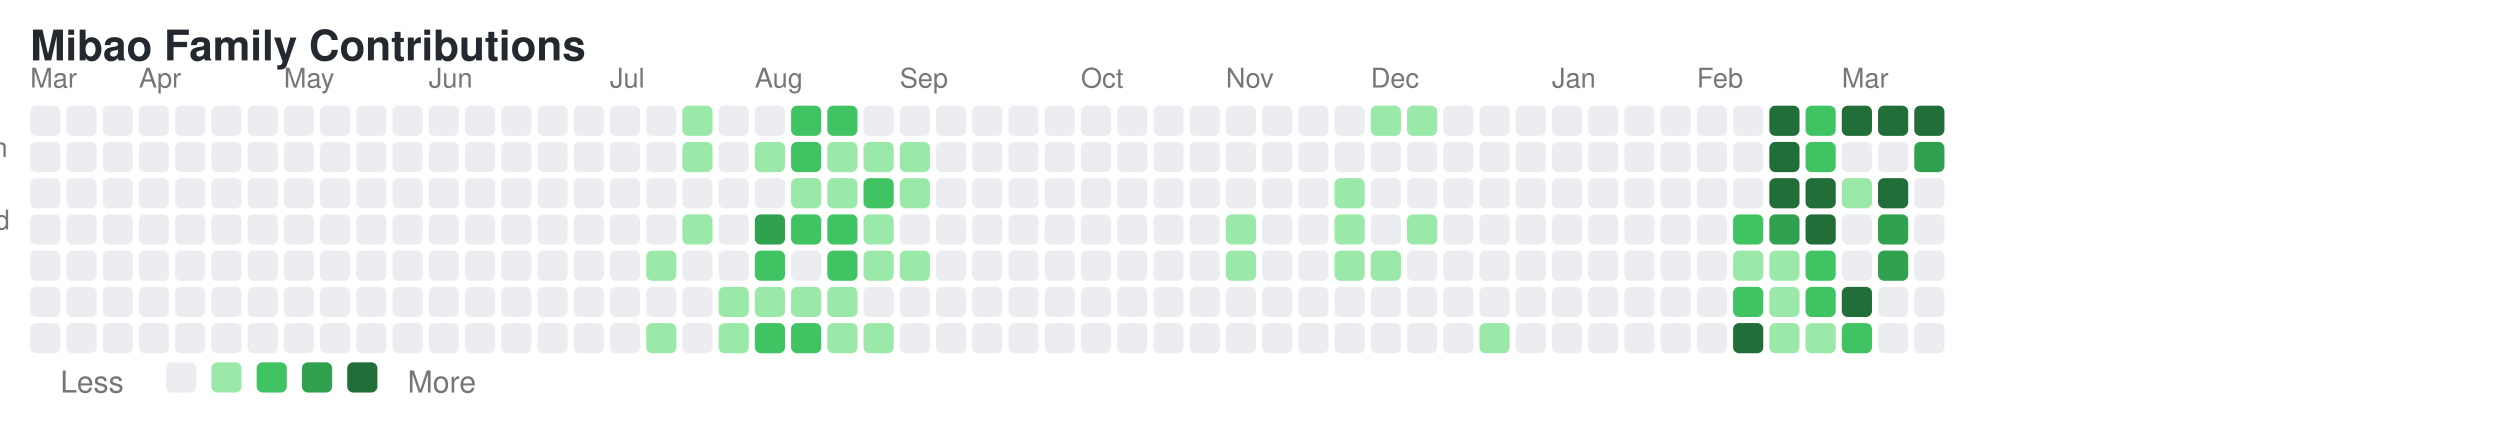
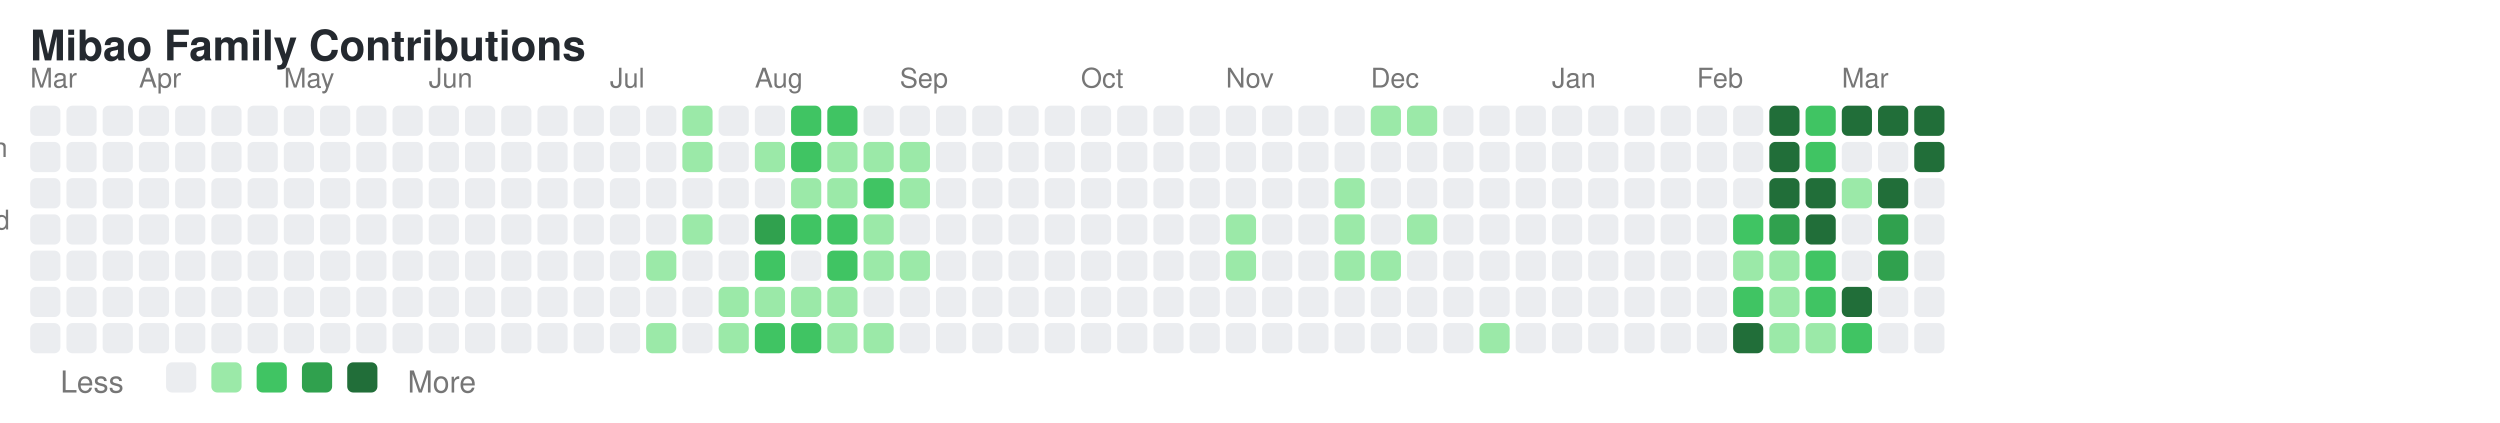
<svg xmlns="http://www.w3.org/2000/svg" width="828" height="140">
  <text x="10" y="20" font-family="-apple-system, BlinkMacSystemFont, Segoe UI, Helvetica, Arial, sans-serif" font-size="14" font-weight="600" fill="#24292f">Mibao Family Contributions</text>
  <g transform="translate(10, 35)">
    <text x="0" y="-6" font-family="-apple-system, BlinkMacSystemFont, Segoe UI, Helvetica, Arial, sans-serif" font-size="9" fill="#767676">Mar</text>
    <text x="36" y="-6" font-family="-apple-system, BlinkMacSystemFont, Segoe UI, Helvetica, Arial, sans-serif" font-size="9" fill="#767676">Apr</text>
    <text x="84" y="-6" font-family="-apple-system, BlinkMacSystemFont, Segoe UI, Helvetica, Arial, sans-serif" font-size="9" fill="#767676">May</text>
    <text x="132" y="-6" font-family="-apple-system, BlinkMacSystemFont, Segoe UI, Helvetica, Arial, sans-serif" font-size="9" fill="#767676">Jun</text>
    <text x="192" y="-6" font-family="-apple-system, BlinkMacSystemFont, Segoe UI, Helvetica, Arial, sans-serif" font-size="9" fill="#767676">Jul</text>
    <text x="240" y="-6" font-family="-apple-system, BlinkMacSystemFont, Segoe UI, Helvetica, Arial, sans-serif" font-size="9" fill="#767676">Aug</text>
    <text x="288" y="-6" font-family="-apple-system, BlinkMacSystemFont, Segoe UI, Helvetica, Arial, sans-serif" font-size="9" fill="#767676">Sep</text>
    <text x="348" y="-6" font-family="-apple-system, BlinkMacSystemFont, Segoe UI, Helvetica, Arial, sans-serif" font-size="9" fill="#767676">Oct</text>
    <text x="396" y="-6" font-family="-apple-system, BlinkMacSystemFont, Segoe UI, Helvetica, Arial, sans-serif" font-size="9" fill="#767676">Nov</text>
    <text x="444" y="-6" font-family="-apple-system, BlinkMacSystemFont, Segoe UI, Helvetica, Arial, sans-serif" font-size="9" fill="#767676">Dec</text>
    <text x="504" y="-6" font-family="-apple-system, BlinkMacSystemFont, Segoe UI, Helvetica, Arial, sans-serif" font-size="9" fill="#767676">Jan</text>
    <text x="552" y="-6" font-family="-apple-system, BlinkMacSystemFont, Segoe UI, Helvetica, Arial, sans-serif" font-size="9" fill="#767676">Feb</text>
    <text x="600" y="-6" font-family="-apple-system, BlinkMacSystemFont, Segoe UI, Helvetica, Arial, sans-serif" font-size="9" fill="#767676">Mar</text>
    <text x="-25" y="17.0" font-family="-apple-system, BlinkMacSystemFont, Segoe UI, Helvetica, Arial, sans-serif" font-size="9" fill="#767676">Mon</text>
    <text x="-25" y="41.0" font-family="-apple-system, BlinkMacSystemFont, Segoe UI, Helvetica, Arial, sans-serif" font-size="9" fill="#767676">Wed</text>
    <text x="-25" y="65.0" font-family="-apple-system, BlinkMacSystemFont, Segoe UI, Helvetica, Arial, sans-serif" font-size="9" fill="#767676">Fri</text>
    <rect x="0" y="0" width="10" height="10" fill="#ebedf0" rx="2" />
    <rect x="0" y="12" width="10" height="10" fill="#ebedf0" rx="2" />
    <rect x="0" y="24" width="10" height="10" fill="#ebedf0" rx="2" />
    <rect x="0" y="36" width="10" height="10" fill="#ebedf0" rx="2" />
    <rect x="0" y="48" width="10" height="10" fill="#ebedf0" rx="2" />
    <rect x="0" y="60" width="10" height="10" fill="#ebedf0" rx="2" />
    <rect x="0" y="72" width="10" height="10" fill="#ebedf0" rx="2" />
    <rect x="12" y="0" width="10" height="10" fill="#ebedf0" rx="2" />
    <rect x="12" y="12" width="10" height="10" fill="#ebedf0" rx="2" />
    <rect x="12" y="24" width="10" height="10" fill="#ebedf0" rx="2" />
    <rect x="12" y="36" width="10" height="10" fill="#ebedf0" rx="2" />
    <rect x="12" y="48" width="10" height="10" fill="#ebedf0" rx="2" />
    <rect x="12" y="60" width="10" height="10" fill="#ebedf0" rx="2" />
    <rect x="12" y="72" width="10" height="10" fill="#ebedf0" rx="2" />
    <rect x="24" y="0" width="10" height="10" fill="#ebedf0" rx="2" />
    <rect x="24" y="12" width="10" height="10" fill="#ebedf0" rx="2" />
    <rect x="24" y="24" width="10" height="10" fill="#ebedf0" rx="2" />
    <rect x="24" y="36" width="10" height="10" fill="#ebedf0" rx="2" />
    <rect x="24" y="48" width="10" height="10" fill="#ebedf0" rx="2" />
    <rect x="24" y="60" width="10" height="10" fill="#ebedf0" rx="2" />
    <rect x="24" y="72" width="10" height="10" fill="#ebedf0" rx="2" />
    <rect x="36" y="0" width="10" height="10" fill="#ebedf0" rx="2" />
    <rect x="36" y="12" width="10" height="10" fill="#ebedf0" rx="2" />
    <rect x="36" y="24" width="10" height="10" fill="#ebedf0" rx="2" />
    <rect x="36" y="36" width="10" height="10" fill="#ebedf0" rx="2" />
    <rect x="36" y="48" width="10" height="10" fill="#ebedf0" rx="2" />
    <rect x="36" y="60" width="10" height="10" fill="#ebedf0" rx="2" />
    <rect x="36" y="72" width="10" height="10" fill="#ebedf0" rx="2" />
    <rect x="48" y="0" width="10" height="10" fill="#ebedf0" rx="2" />
    <rect x="48" y="12" width="10" height="10" fill="#ebedf0" rx="2" />
    <rect x="48" y="24" width="10" height="10" fill="#ebedf0" rx="2" />
    <rect x="48" y="36" width="10" height="10" fill="#ebedf0" rx="2" />
    <rect x="48" y="48" width="10" height="10" fill="#ebedf0" rx="2" />
    <rect x="48" y="60" width="10" height="10" fill="#ebedf0" rx="2" />
    <rect x="48" y="72" width="10" height="10" fill="#ebedf0" rx="2" />
    <rect x="60" y="0" width="10" height="10" fill="#ebedf0" rx="2" />
    <rect x="60" y="12" width="10" height="10" fill="#ebedf0" rx="2" />
    <rect x="60" y="24" width="10" height="10" fill="#ebedf0" rx="2" />
    <rect x="60" y="36" width="10" height="10" fill="#ebedf0" rx="2" />
    <rect x="60" y="48" width="10" height="10" fill="#ebedf0" rx="2" />
    <rect x="60" y="60" width="10" height="10" fill="#ebedf0" rx="2" />
    <rect x="60" y="72" width="10" height="10" fill="#ebedf0" rx="2" />
    <rect x="72" y="0" width="10" height="10" fill="#ebedf0" rx="2" />
    <rect x="72" y="12" width="10" height="10" fill="#ebedf0" rx="2" />
    <rect x="72" y="24" width="10" height="10" fill="#ebedf0" rx="2" />
    <rect x="72" y="36" width="10" height="10" fill="#ebedf0" rx="2" />
    <rect x="72" y="48" width="10" height="10" fill="#ebedf0" rx="2" />
    <rect x="72" y="60" width="10" height="10" fill="#ebedf0" rx="2" />
    <rect x="72" y="72" width="10" height="10" fill="#ebedf0" rx="2" />
    <rect x="84" y="0" width="10" height="10" fill="#ebedf0" rx="2" />
    <rect x="84" y="12" width="10" height="10" fill="#ebedf0" rx="2" />
    <rect x="84" y="24" width="10" height="10" fill="#ebedf0" rx="2" />
    <rect x="84" y="36" width="10" height="10" fill="#ebedf0" rx="2" />
    <rect x="84" y="48" width="10" height="10" fill="#ebedf0" rx="2" />
    <rect x="84" y="60" width="10" height="10" fill="#ebedf0" rx="2" />
    <rect x="84" y="72" width="10" height="10" fill="#ebedf0" rx="2" />
    <rect x="96" y="0" width="10" height="10" fill="#ebedf0" rx="2" />
    <rect x="96" y="12" width="10" height="10" fill="#ebedf0" rx="2" />
    <rect x="96" y="24" width="10" height="10" fill="#ebedf0" rx="2" />
    <rect x="96" y="36" width="10" height="10" fill="#ebedf0" rx="2" />
    <rect x="96" y="48" width="10" height="10" fill="#ebedf0" rx="2" />
    <rect x="96" y="60" width="10" height="10" fill="#ebedf0" rx="2" />
    <rect x="96" y="72" width="10" height="10" fill="#ebedf0" rx="2" />
    <rect x="108" y="0" width="10" height="10" fill="#ebedf0" rx="2" />
    <rect x="108" y="12" width="10" height="10" fill="#ebedf0" rx="2" />
    <rect x="108" y="24" width="10" height="10" fill="#ebedf0" rx="2" />
    <rect x="108" y="36" width="10" height="10" fill="#ebedf0" rx="2" />
    <rect x="108" y="48" width="10" height="10" fill="#ebedf0" rx="2" />
    <rect x="108" y="60" width="10" height="10" fill="#ebedf0" rx="2" />
    <rect x="108" y="72" width="10" height="10" fill="#ebedf0" rx="2" />
    <rect x="120" y="0" width="10" height="10" fill="#ebedf0" rx="2" />
    <rect x="120" y="12" width="10" height="10" fill="#ebedf0" rx="2" />
    <rect x="120" y="24" width="10" height="10" fill="#ebedf0" rx="2" />
    <rect x="120" y="36" width="10" height="10" fill="#ebedf0" rx="2" />
    <rect x="120" y="48" width="10" height="10" fill="#ebedf0" rx="2" />
    <rect x="120" y="60" width="10" height="10" fill="#ebedf0" rx="2" />
    <rect x="120" y="72" width="10" height="10" fill="#ebedf0" rx="2" />
    <rect x="132" y="0" width="10" height="10" fill="#ebedf0" rx="2" />
    <rect x="132" y="12" width="10" height="10" fill="#ebedf0" rx="2" />
    <rect x="132" y="24" width="10" height="10" fill="#ebedf0" rx="2" />
    <rect x="132" y="36" width="10" height="10" fill="#ebedf0" rx="2" />
    <rect x="132" y="48" width="10" height="10" fill="#ebedf0" rx="2" />
    <rect x="132" y="60" width="10" height="10" fill="#ebedf0" rx="2" />
    <rect x="132" y="72" width="10" height="10" fill="#ebedf0" rx="2" />
    <rect x="144" y="0" width="10" height="10" fill="#ebedf0" rx="2" />
    <rect x="144" y="12" width="10" height="10" fill="#ebedf0" rx="2" />
    <rect x="144" y="24" width="10" height="10" fill="#ebedf0" rx="2" />
    <rect x="144" y="36" width="10" height="10" fill="#ebedf0" rx="2" />
    <rect x="144" y="48" width="10" height="10" fill="#ebedf0" rx="2" />
    <rect x="144" y="60" width="10" height="10" fill="#ebedf0" rx="2" />
    <rect x="144" y="72" width="10" height="10" fill="#ebedf0" rx="2" />
    <rect x="156" y="0" width="10" height="10" fill="#ebedf0" rx="2" />
    <rect x="156" y="12" width="10" height="10" fill="#ebedf0" rx="2" />
    <rect x="156" y="24" width="10" height="10" fill="#ebedf0" rx="2" />
    <rect x="156" y="36" width="10" height="10" fill="#ebedf0" rx="2" />
    <rect x="156" y="48" width="10" height="10" fill="#ebedf0" rx="2" />
    <rect x="156" y="60" width="10" height="10" fill="#ebedf0" rx="2" />
    <rect x="156" y="72" width="10" height="10" fill="#ebedf0" rx="2" />
    <rect x="168" y="0" width="10" height="10" fill="#ebedf0" rx="2" />
    <rect x="168" y="12" width="10" height="10" fill="#ebedf0" rx="2" />
    <rect x="168" y="24" width="10" height="10" fill="#ebedf0" rx="2" />
    <rect x="168" y="36" width="10" height="10" fill="#ebedf0" rx="2" />
    <rect x="168" y="48" width="10" height="10" fill="#ebedf0" rx="2" />
    <rect x="168" y="60" width="10" height="10" fill="#ebedf0" rx="2" />
    <rect x="168" y="72" width="10" height="10" fill="#ebedf0" rx="2" />
    <rect x="180" y="0" width="10" height="10" fill="#ebedf0" rx="2" />
    <rect x="180" y="12" width="10" height="10" fill="#ebedf0" rx="2" />
    <rect x="180" y="24" width="10" height="10" fill="#ebedf0" rx="2" />
    <rect x="180" y="36" width="10" height="10" fill="#ebedf0" rx="2" />
    <rect x="180" y="48" width="10" height="10" fill="#ebedf0" rx="2" />
    <rect x="180" y="60" width="10" height="10" fill="#ebedf0" rx="2" />
    <rect x="180" y="72" width="10" height="10" fill="#ebedf0" rx="2" />
    <rect x="192" y="0" width="10" height="10" fill="#ebedf0" rx="2" />
    <rect x="192" y="12" width="10" height="10" fill="#ebedf0" rx="2" />
    <rect x="192" y="24" width="10" height="10" fill="#ebedf0" rx="2" />
    <rect x="192" y="36" width="10" height="10" fill="#ebedf0" rx="2" />
    <rect x="192" y="48" width="10" height="10" fill="#ebedf0" rx="2" />
    <rect x="192" y="60" width="10" height="10" fill="#ebedf0" rx="2" />
    <rect x="192" y="72" width="10" height="10" fill="#ebedf0" rx="2" />
    <rect x="204" y="0" width="10" height="10" fill="#ebedf0" rx="2" />
    <rect x="204" y="12" width="10" height="10" fill="#ebedf0" rx="2" />
    <rect x="204" y="24" width="10" height="10" fill="#ebedf0" rx="2" />
    <rect x="204" y="36" width="10" height="10" fill="#ebedf0" rx="2" />
    <rect x="204" y="48" width="10" height="10" fill="#9be9a8" rx="2" />
    <rect x="204" y="60" width="10" height="10" fill="#ebedf0" rx="2" />
    <rect x="204" y="72" width="10" height="10" fill="#9be9a8" rx="2" />
    <rect x="216" y="0" width="10" height="10" fill="#9be9a8" rx="2" />
    <rect x="216" y="12" width="10" height="10" fill="#9be9a8" rx="2" />
    <rect x="216" y="24" width="10" height="10" fill="#ebedf0" rx="2" />
    <rect x="216" y="36" width="10" height="10" fill="#9be9a8" rx="2" />
    <rect x="216" y="48" width="10" height="10" fill="#ebedf0" rx="2" />
    <rect x="216" y="60" width="10" height="10" fill="#ebedf0" rx="2" />
    <rect x="216" y="72" width="10" height="10" fill="#ebedf0" rx="2" />
    <rect x="228" y="0" width="10" height="10" fill="#ebedf0" rx="2" />
    <rect x="228" y="12" width="10" height="10" fill="#ebedf0" rx="2" />
    <rect x="228" y="24" width="10" height="10" fill="#ebedf0" rx="2" />
    <rect x="228" y="36" width="10" height="10" fill="#ebedf0" rx="2" />
    <rect x="228" y="48" width="10" height="10" fill="#ebedf0" rx="2" />
    <rect x="228" y="60" width="10" height="10" fill="#9be9a8" rx="2" />
    <rect x="228" y="72" width="10" height="10" fill="#9be9a8" rx="2" />
    <rect x="240" y="0" width="10" height="10" fill="#ebedf0" rx="2" />
    <rect x="240" y="12" width="10" height="10" fill="#9be9a8" rx="2" />
    <rect x="240" y="24" width="10" height="10" fill="#ebedf0" rx="2" />
    <rect x="240" y="36" width="10" height="10" fill="#30a14e" rx="2" />
    <rect x="240" y="48" width="10" height="10" fill="#40c463" rx="2" />
    <rect x="240" y="60" width="10" height="10" fill="#9be9a8" rx="2" />
    <rect x="240" y="72" width="10" height="10" fill="#40c463" rx="2" />
    <rect x="252" y="0" width="10" height="10" fill="#40c463" rx="2" />
    <rect x="252" y="12" width="10" height="10" fill="#40c463" rx="2" />
    <rect x="252" y="24" width="10" height="10" fill="#9be9a8" rx="2" />
    <rect x="252" y="36" width="10" height="10" fill="#40c463" rx="2" />
    <rect x="252" y="48" width="10" height="10" fill="#ebedf0" rx="2" />
    <rect x="252" y="60" width="10" height="10" fill="#9be9a8" rx="2" />
    <rect x="252" y="72" width="10" height="10" fill="#40c463" rx="2" />
    <rect x="264" y="0" width="10" height="10" fill="#40c463" rx="2" />
    <rect x="264" y="12" width="10" height="10" fill="#9be9a8" rx="2" />
    <rect x="264" y="24" width="10" height="10" fill="#9be9a8" rx="2" />
    <rect x="264" y="36" width="10" height="10" fill="#40c463" rx="2" />
    <rect x="264" y="48" width="10" height="10" fill="#40c463" rx="2" />
    <rect x="264" y="60" width="10" height="10" fill="#9be9a8" rx="2" />
    <rect x="264" y="72" width="10" height="10" fill="#9be9a8" rx="2" />
    <rect x="276" y="0" width="10" height="10" fill="#ebedf0" rx="2" />
    <rect x="276" y="12" width="10" height="10" fill="#9be9a8" rx="2" />
    <rect x="276" y="24" width="10" height="10" fill="#40c463" rx="2" />
    <rect x="276" y="36" width="10" height="10" fill="#9be9a8" rx="2" />
    <rect x="276" y="48" width="10" height="10" fill="#9be9a8" rx="2" />
    <rect x="276" y="60" width="10" height="10" fill="#ebedf0" rx="2" />
    <rect x="276" y="72" width="10" height="10" fill="#9be9a8" rx="2" />
    <rect x="288" y="0" width="10" height="10" fill="#ebedf0" rx="2" />
    <rect x="288" y="12" width="10" height="10" fill="#9be9a8" rx="2" />
    <rect x="288" y="24" width="10" height="10" fill="#9be9a8" rx="2" />
    <rect x="288" y="36" width="10" height="10" fill="#ebedf0" rx="2" />
    <rect x="288" y="48" width="10" height="10" fill="#9be9a8" rx="2" />
    <rect x="288" y="60" width="10" height="10" fill="#ebedf0" rx="2" />
    <rect x="288" y="72" width="10" height="10" fill="#ebedf0" rx="2" />
    <rect x="300" y="0" width="10" height="10" fill="#ebedf0" rx="2" />
    <rect x="300" y="12" width="10" height="10" fill="#ebedf0" rx="2" />
    <rect x="300" y="24" width="10" height="10" fill="#ebedf0" rx="2" />
    <rect x="300" y="36" width="10" height="10" fill="#ebedf0" rx="2" />
    <rect x="300" y="48" width="10" height="10" fill="#ebedf0" rx="2" />
    <rect x="300" y="60" width="10" height="10" fill="#ebedf0" rx="2" />
    <rect x="300" y="72" width="10" height="10" fill="#ebedf0" rx="2" />
    <rect x="312" y="0" width="10" height="10" fill="#ebedf0" rx="2" />
    <rect x="312" y="12" width="10" height="10" fill="#ebedf0" rx="2" />
    <rect x="312" y="24" width="10" height="10" fill="#ebedf0" rx="2" />
    <rect x="312" y="36" width="10" height="10" fill="#ebedf0" rx="2" />
    <rect x="312" y="48" width="10" height="10" fill="#ebedf0" rx="2" />
    <rect x="312" y="60" width="10" height="10" fill="#ebedf0" rx="2" />
    <rect x="312" y="72" width="10" height="10" fill="#ebedf0" rx="2" />
    <rect x="324" y="0" width="10" height="10" fill="#ebedf0" rx="2" />
    <rect x="324" y="12" width="10" height="10" fill="#ebedf0" rx="2" />
    <rect x="324" y="24" width="10" height="10" fill="#ebedf0" rx="2" />
    <rect x="324" y="36" width="10" height="10" fill="#ebedf0" rx="2" />
    <rect x="324" y="48" width="10" height="10" fill="#ebedf0" rx="2" />
    <rect x="324" y="60" width="10" height="10" fill="#ebedf0" rx="2" />
    <rect x="324" y="72" width="10" height="10" fill="#ebedf0" rx="2" />
    <rect x="336" y="0" width="10" height="10" fill="#ebedf0" rx="2" />
    <rect x="336" y="12" width="10" height="10" fill="#ebedf0" rx="2" />
    <rect x="336" y="24" width="10" height="10" fill="#ebedf0" rx="2" />
    <rect x="336" y="36" width="10" height="10" fill="#ebedf0" rx="2" />
    <rect x="336" y="48" width="10" height="10" fill="#ebedf0" rx="2" />
    <rect x="336" y="60" width="10" height="10" fill="#ebedf0" rx="2" />
    <rect x="336" y="72" width="10" height="10" fill="#ebedf0" rx="2" />
    <rect x="348" y="0" width="10" height="10" fill="#ebedf0" rx="2" />
    <rect x="348" y="12" width="10" height="10" fill="#ebedf0" rx="2" />
    <rect x="348" y="24" width="10" height="10" fill="#ebedf0" rx="2" />
    <rect x="348" y="36" width="10" height="10" fill="#ebedf0" rx="2" />
    <rect x="348" y="48" width="10" height="10" fill="#ebedf0" rx="2" />
    <rect x="348" y="60" width="10" height="10" fill="#ebedf0" rx="2" />
    <rect x="348" y="72" width="10" height="10" fill="#ebedf0" rx="2" />
    <rect x="360" y="0" width="10" height="10" fill="#ebedf0" rx="2" />
    <rect x="360" y="12" width="10" height="10" fill="#ebedf0" rx="2" />
    <rect x="360" y="24" width="10" height="10" fill="#ebedf0" rx="2" />
    <rect x="360" y="36" width="10" height="10" fill="#ebedf0" rx="2" />
    <rect x="360" y="48" width="10" height="10" fill="#ebedf0" rx="2" />
    <rect x="360" y="60" width="10" height="10" fill="#ebedf0" rx="2" />
    <rect x="360" y="72" width="10" height="10" fill="#ebedf0" rx="2" />
    <rect x="372" y="0" width="10" height="10" fill="#ebedf0" rx="2" />
    <rect x="372" y="12" width="10" height="10" fill="#ebedf0" rx="2" />
    <rect x="372" y="24" width="10" height="10" fill="#ebedf0" rx="2" />
    <rect x="372" y="36" width="10" height="10" fill="#ebedf0" rx="2" />
    <rect x="372" y="48" width="10" height="10" fill="#ebedf0" rx="2" />
    <rect x="372" y="60" width="10" height="10" fill="#ebedf0" rx="2" />
    <rect x="372" y="72" width="10" height="10" fill="#ebedf0" rx="2" />
    <rect x="384" y="0" width="10" height="10" fill="#ebedf0" rx="2" />
    <rect x="384" y="12" width="10" height="10" fill="#ebedf0" rx="2" />
    <rect x="384" y="24" width="10" height="10" fill="#ebedf0" rx="2" />
    <rect x="384" y="36" width="10" height="10" fill="#ebedf0" rx="2" />
    <rect x="384" y="48" width="10" height="10" fill="#ebedf0" rx="2" />
    <rect x="384" y="60" width="10" height="10" fill="#ebedf0" rx="2" />
    <rect x="384" y="72" width="10" height="10" fill="#ebedf0" rx="2" />
    <rect x="396" y="0" width="10" height="10" fill="#ebedf0" rx="2" />
    <rect x="396" y="12" width="10" height="10" fill="#ebedf0" rx="2" />
    <rect x="396" y="24" width="10" height="10" fill="#ebedf0" rx="2" />
    <rect x="396" y="36" width="10" height="10" fill="#9be9a8" rx="2" />
    <rect x="396" y="48" width="10" height="10" fill="#9be9a8" rx="2" />
    <rect x="396" y="60" width="10" height="10" fill="#ebedf0" rx="2" />
    <rect x="396" y="72" width="10" height="10" fill="#ebedf0" rx="2" />
    <rect x="408" y="0" width="10" height="10" fill="#ebedf0" rx="2" />
    <rect x="408" y="12" width="10" height="10" fill="#ebedf0" rx="2" />
    <rect x="408" y="24" width="10" height="10" fill="#ebedf0" rx="2" />
    <rect x="408" y="36" width="10" height="10" fill="#ebedf0" rx="2" />
    <rect x="408" y="48" width="10" height="10" fill="#ebedf0" rx="2" />
    <rect x="408" y="60" width="10" height="10" fill="#ebedf0" rx="2" />
    <rect x="408" y="72" width="10" height="10" fill="#ebedf0" rx="2" />
    <rect x="420" y="0" width="10" height="10" fill="#ebedf0" rx="2" />
    <rect x="420" y="12" width="10" height="10" fill="#ebedf0" rx="2" />
    <rect x="420" y="24" width="10" height="10" fill="#ebedf0" rx="2" />
    <rect x="420" y="36" width="10" height="10" fill="#ebedf0" rx="2" />
    <rect x="420" y="48" width="10" height="10" fill="#ebedf0" rx="2" />
    <rect x="420" y="60" width="10" height="10" fill="#ebedf0" rx="2" />
    <rect x="420" y="72" width="10" height="10" fill="#ebedf0" rx="2" />
    <rect x="432" y="0" width="10" height="10" fill="#ebedf0" rx="2" />
    <rect x="432" y="12" width="10" height="10" fill="#ebedf0" rx="2" />
    <rect x="432" y="24" width="10" height="10" fill="#9be9a8" rx="2" />
    <rect x="432" y="36" width="10" height="10" fill="#9be9a8" rx="2" />
    <rect x="432" y="48" width="10" height="10" fill="#9be9a8" rx="2" />
    <rect x="432" y="60" width="10" height="10" fill="#ebedf0" rx="2" />
    <rect x="432" y="72" width="10" height="10" fill="#ebedf0" rx="2" />
    <rect x="444" y="0" width="10" height="10" fill="#9be9a8" rx="2" />
    <rect x="444" y="12" width="10" height="10" fill="#ebedf0" rx="2" />
    <rect x="444" y="24" width="10" height="10" fill="#ebedf0" rx="2" />
    <rect x="444" y="36" width="10" height="10" fill="#ebedf0" rx="2" />
    <rect x="444" y="48" width="10" height="10" fill="#9be9a8" rx="2" />
    <rect x="444" y="60" width="10" height="10" fill="#ebedf0" rx="2" />
    <rect x="444" y="72" width="10" height="10" fill="#ebedf0" rx="2" />
    <rect x="456" y="0" width="10" height="10" fill="#9be9a8" rx="2" />
    <rect x="456" y="12" width="10" height="10" fill="#ebedf0" rx="2" />
    <rect x="456" y="24" width="10" height="10" fill="#ebedf0" rx="2" />
    <rect x="456" y="36" width="10" height="10" fill="#9be9a8" rx="2" />
    <rect x="456" y="48" width="10" height="10" fill="#ebedf0" rx="2" />
    <rect x="456" y="60" width="10" height="10" fill="#ebedf0" rx="2" />
    <rect x="456" y="72" width="10" height="10" fill="#ebedf0" rx="2" />
    <rect x="468" y="0" width="10" height="10" fill="#ebedf0" rx="2" />
    <rect x="468" y="12" width="10" height="10" fill="#ebedf0" rx="2" />
    <rect x="468" y="24" width="10" height="10" fill="#ebedf0" rx="2" />
    <rect x="468" y="36" width="10" height="10" fill="#ebedf0" rx="2" />
    <rect x="468" y="48" width="10" height="10" fill="#ebedf0" rx="2" />
    <rect x="468" y="60" width="10" height="10" fill="#ebedf0" rx="2" />
    <rect x="468" y="72" width="10" height="10" fill="#ebedf0" rx="2" />
    <rect x="480" y="0" width="10" height="10" fill="#ebedf0" rx="2" />
    <rect x="480" y="12" width="10" height="10" fill="#ebedf0" rx="2" />
    <rect x="480" y="24" width="10" height="10" fill="#ebedf0" rx="2" />
    <rect x="480" y="36" width="10" height="10" fill="#ebedf0" rx="2" />
    <rect x="480" y="48" width="10" height="10" fill="#ebedf0" rx="2" />
    <rect x="480" y="60" width="10" height="10" fill="#ebedf0" rx="2" />
    <rect x="480" y="72" width="10" height="10" fill="#9be9a8" rx="2" />
    <rect x="492" y="0" width="10" height="10" fill="#ebedf0" rx="2" />
    <rect x="492" y="12" width="10" height="10" fill="#ebedf0" rx="2" />
    <rect x="492" y="24" width="10" height="10" fill="#ebedf0" rx="2" />
    <rect x="492" y="36" width="10" height="10" fill="#ebedf0" rx="2" />
    <rect x="492" y="48" width="10" height="10" fill="#ebedf0" rx="2" />
    <rect x="492" y="60" width="10" height="10" fill="#ebedf0" rx="2" />
    <rect x="492" y="72" width="10" height="10" fill="#ebedf0" rx="2" />
    <rect x="504" y="0" width="10" height="10" fill="#ebedf0" rx="2" />
    <rect x="504" y="12" width="10" height="10" fill="#ebedf0" rx="2" />
    <rect x="504" y="24" width="10" height="10" fill="#ebedf0" rx="2" />
    <rect x="504" y="36" width="10" height="10" fill="#ebedf0" rx="2" />
    <rect x="504" y="48" width="10" height="10" fill="#ebedf0" rx="2" />
    <rect x="504" y="60" width="10" height="10" fill="#ebedf0" rx="2" />
    <rect x="504" y="72" width="10" height="10" fill="#ebedf0" rx="2" />
    <rect x="516" y="0" width="10" height="10" fill="#ebedf0" rx="2" />
    <rect x="516" y="12" width="10" height="10" fill="#ebedf0" rx="2" />
    <rect x="516" y="24" width="10" height="10" fill="#ebedf0" rx="2" />
    <rect x="516" y="36" width="10" height="10" fill="#ebedf0" rx="2" />
    <rect x="516" y="48" width="10" height="10" fill="#ebedf0" rx="2" />
    <rect x="516" y="60" width="10" height="10" fill="#ebedf0" rx="2" />
    <rect x="516" y="72" width="10" height="10" fill="#ebedf0" rx="2" />
    <rect x="528" y="0" width="10" height="10" fill="#ebedf0" rx="2" />
    <rect x="528" y="12" width="10" height="10" fill="#ebedf0" rx="2" />
    <rect x="528" y="24" width="10" height="10" fill="#ebedf0" rx="2" />
    <rect x="528" y="36" width="10" height="10" fill="#ebedf0" rx="2" />
    <rect x="528" y="48" width="10" height="10" fill="#ebedf0" rx="2" />
    <rect x="528" y="60" width="10" height="10" fill="#ebedf0" rx="2" />
    <rect x="528" y="72" width="10" height="10" fill="#ebedf0" rx="2" />
    <rect x="540" y="0" width="10" height="10" fill="#ebedf0" rx="2" />
    <rect x="540" y="12" width="10" height="10" fill="#ebedf0" rx="2" />
    <rect x="540" y="24" width="10" height="10" fill="#ebedf0" rx="2" />
    <rect x="540" y="36" width="10" height="10" fill="#ebedf0" rx="2" />
    <rect x="540" y="48" width="10" height="10" fill="#ebedf0" rx="2" />
    <rect x="540" y="60" width="10" height="10" fill="#ebedf0" rx="2" />
    <rect x="540" y="72" width="10" height="10" fill="#ebedf0" rx="2" />
    <rect x="552" y="0" width="10" height="10" fill="#ebedf0" rx="2" />
    <rect x="552" y="12" width="10" height="10" fill="#ebedf0" rx="2" />
    <rect x="552" y="24" width="10" height="10" fill="#ebedf0" rx="2" />
    <rect x="552" y="36" width="10" height="10" fill="#ebedf0" rx="2" />
    <rect x="552" y="48" width="10" height="10" fill="#ebedf0" rx="2" />
    <rect x="552" y="60" width="10" height="10" fill="#ebedf0" rx="2" />
    <rect x="552" y="72" width="10" height="10" fill="#ebedf0" rx="2" />
    <rect x="564" y="0" width="10" height="10" fill="#ebedf0" rx="2" />
    <rect x="564" y="12" width="10" height="10" fill="#ebedf0" rx="2" />
    <rect x="564" y="24" width="10" height="10" fill="#ebedf0" rx="2" />
    <rect x="564" y="36" width="10" height="10" fill="#40c463" rx="2" />
    <rect x="564" y="48" width="10" height="10" fill="#9be9a8" rx="2" />
    <rect x="564" y="60" width="10" height="10" fill="#40c463" rx="2" />
    <rect x="564" y="72" width="10" height="10" fill="#216e39" rx="2" />
    <rect x="576" y="0" width="10" height="10" fill="#216e39" rx="2" />
    <rect x="576" y="12" width="10" height="10" fill="#216e39" rx="2" />
    <rect x="576" y="24" width="10" height="10" fill="#216e39" rx="2" />
    <rect x="576" y="36" width="10" height="10" fill="#30a14e" rx="2" />
    <rect x="576" y="48" width="10" height="10" fill="#9be9a8" rx="2" />
    <rect x="576" y="60" width="10" height="10" fill="#9be9a8" rx="2" />
    <rect x="576" y="72" width="10" height="10" fill="#9be9a8" rx="2" />
    <rect x="588" y="0" width="10" height="10" fill="#40c463" rx="2" />
    <rect x="588" y="12" width="10" height="10" fill="#40c463" rx="2" />
    <rect x="588" y="24" width="10" height="10" fill="#216e39" rx="2" />
    <rect x="588" y="36" width="10" height="10" fill="#216e39" rx="2" />
    <rect x="588" y="48" width="10" height="10" fill="#40c463" rx="2" />
    <rect x="588" y="60" width="10" height="10" fill="#40c463" rx="2" />
    <rect x="588" y="72" width="10" height="10" fill="#9be9a8" rx="2" />
    <rect x="600" y="0" width="10" height="10" fill="#216e39" rx="2" />
    <rect x="600" y="12" width="10" height="10" fill="#ebedf0" rx="2" />
    <rect x="600" y="24" width="10" height="10" fill="#9be9a8" rx="2" />
    <rect x="600" y="36" width="10" height="10" fill="#ebedf0" rx="2" />
    <rect x="600" y="48" width="10" height="10" fill="#ebedf0" rx="2" />
    <rect x="600" y="60" width="10" height="10" fill="#216e39" rx="2" />
    <rect x="600" y="72" width="10" height="10" fill="#40c463" rx="2" />
    <rect x="612" y="0" width="10" height="10" fill="#216e39" rx="2" />
    <rect x="612" y="12" width="10" height="10" fill="#ebedf0" rx="2" />
    <rect x="612" y="24" width="10" height="10" fill="#216e39" rx="2" />
    <rect x="612" y="36" width="10" height="10" fill="#30a14e" rx="2" />
    <rect x="612" y="48" width="10" height="10" fill="#30a14e" rx="2" />
    <rect x="612" y="60" width="10" height="10" fill="#ebedf0" rx="2" />
    <rect x="612" y="72" width="10" height="10" fill="#ebedf0" rx="2" />
    <rect x="624" y="0" width="10" height="10" fill="#216e39" rx="2" />
-     <rect x="624" y="12" width="10" height="10" fill="#30a14e" rx="2" />
+     <rect x="624" y="12" width="10" height="10" fill="#216e39" rx="2" />
    <rect x="624" y="24" width="10" height="10" fill="#ebedf0" rx="2" />
    <rect x="624" y="36" width="10" height="10" fill="#ebedf0" rx="2" />
    <rect x="624" y="48" width="10" height="10" fill="#ebedf0" rx="2" />
    <rect x="624" y="60" width="10" height="10" fill="#ebedf0" rx="2" />
    <rect x="624" y="72" width="10" height="10" fill="#ebedf0" rx="2" />
    <text x="10" y="95" font-family="-apple-system, BlinkMacSystemFont, Segoe UI, Helvetica, Arial, sans-serif" font-size="10" fill="#767676">Less</text>
    <rect x="45" y="85" width="10" height="10" fill="#ebedf0" rx="2" />
    <rect x="60" y="85" width="10" height="10" fill="#9be9a8" rx="2" />
    <rect x="75" y="85" width="10" height="10" fill="#40c463" rx="2" />
    <rect x="90" y="85" width="10" height="10" fill="#30a14e" rx="2" />
    <rect x="105" y="85" width="10" height="10" fill="#216e39" rx="2" />
    <text x="125" y="95" font-family="-apple-system, BlinkMacSystemFont, Segoe UI, Helvetica, Arial, sans-serif" font-size="10" fill="#767676">More</text>
  </g>
</svg>
